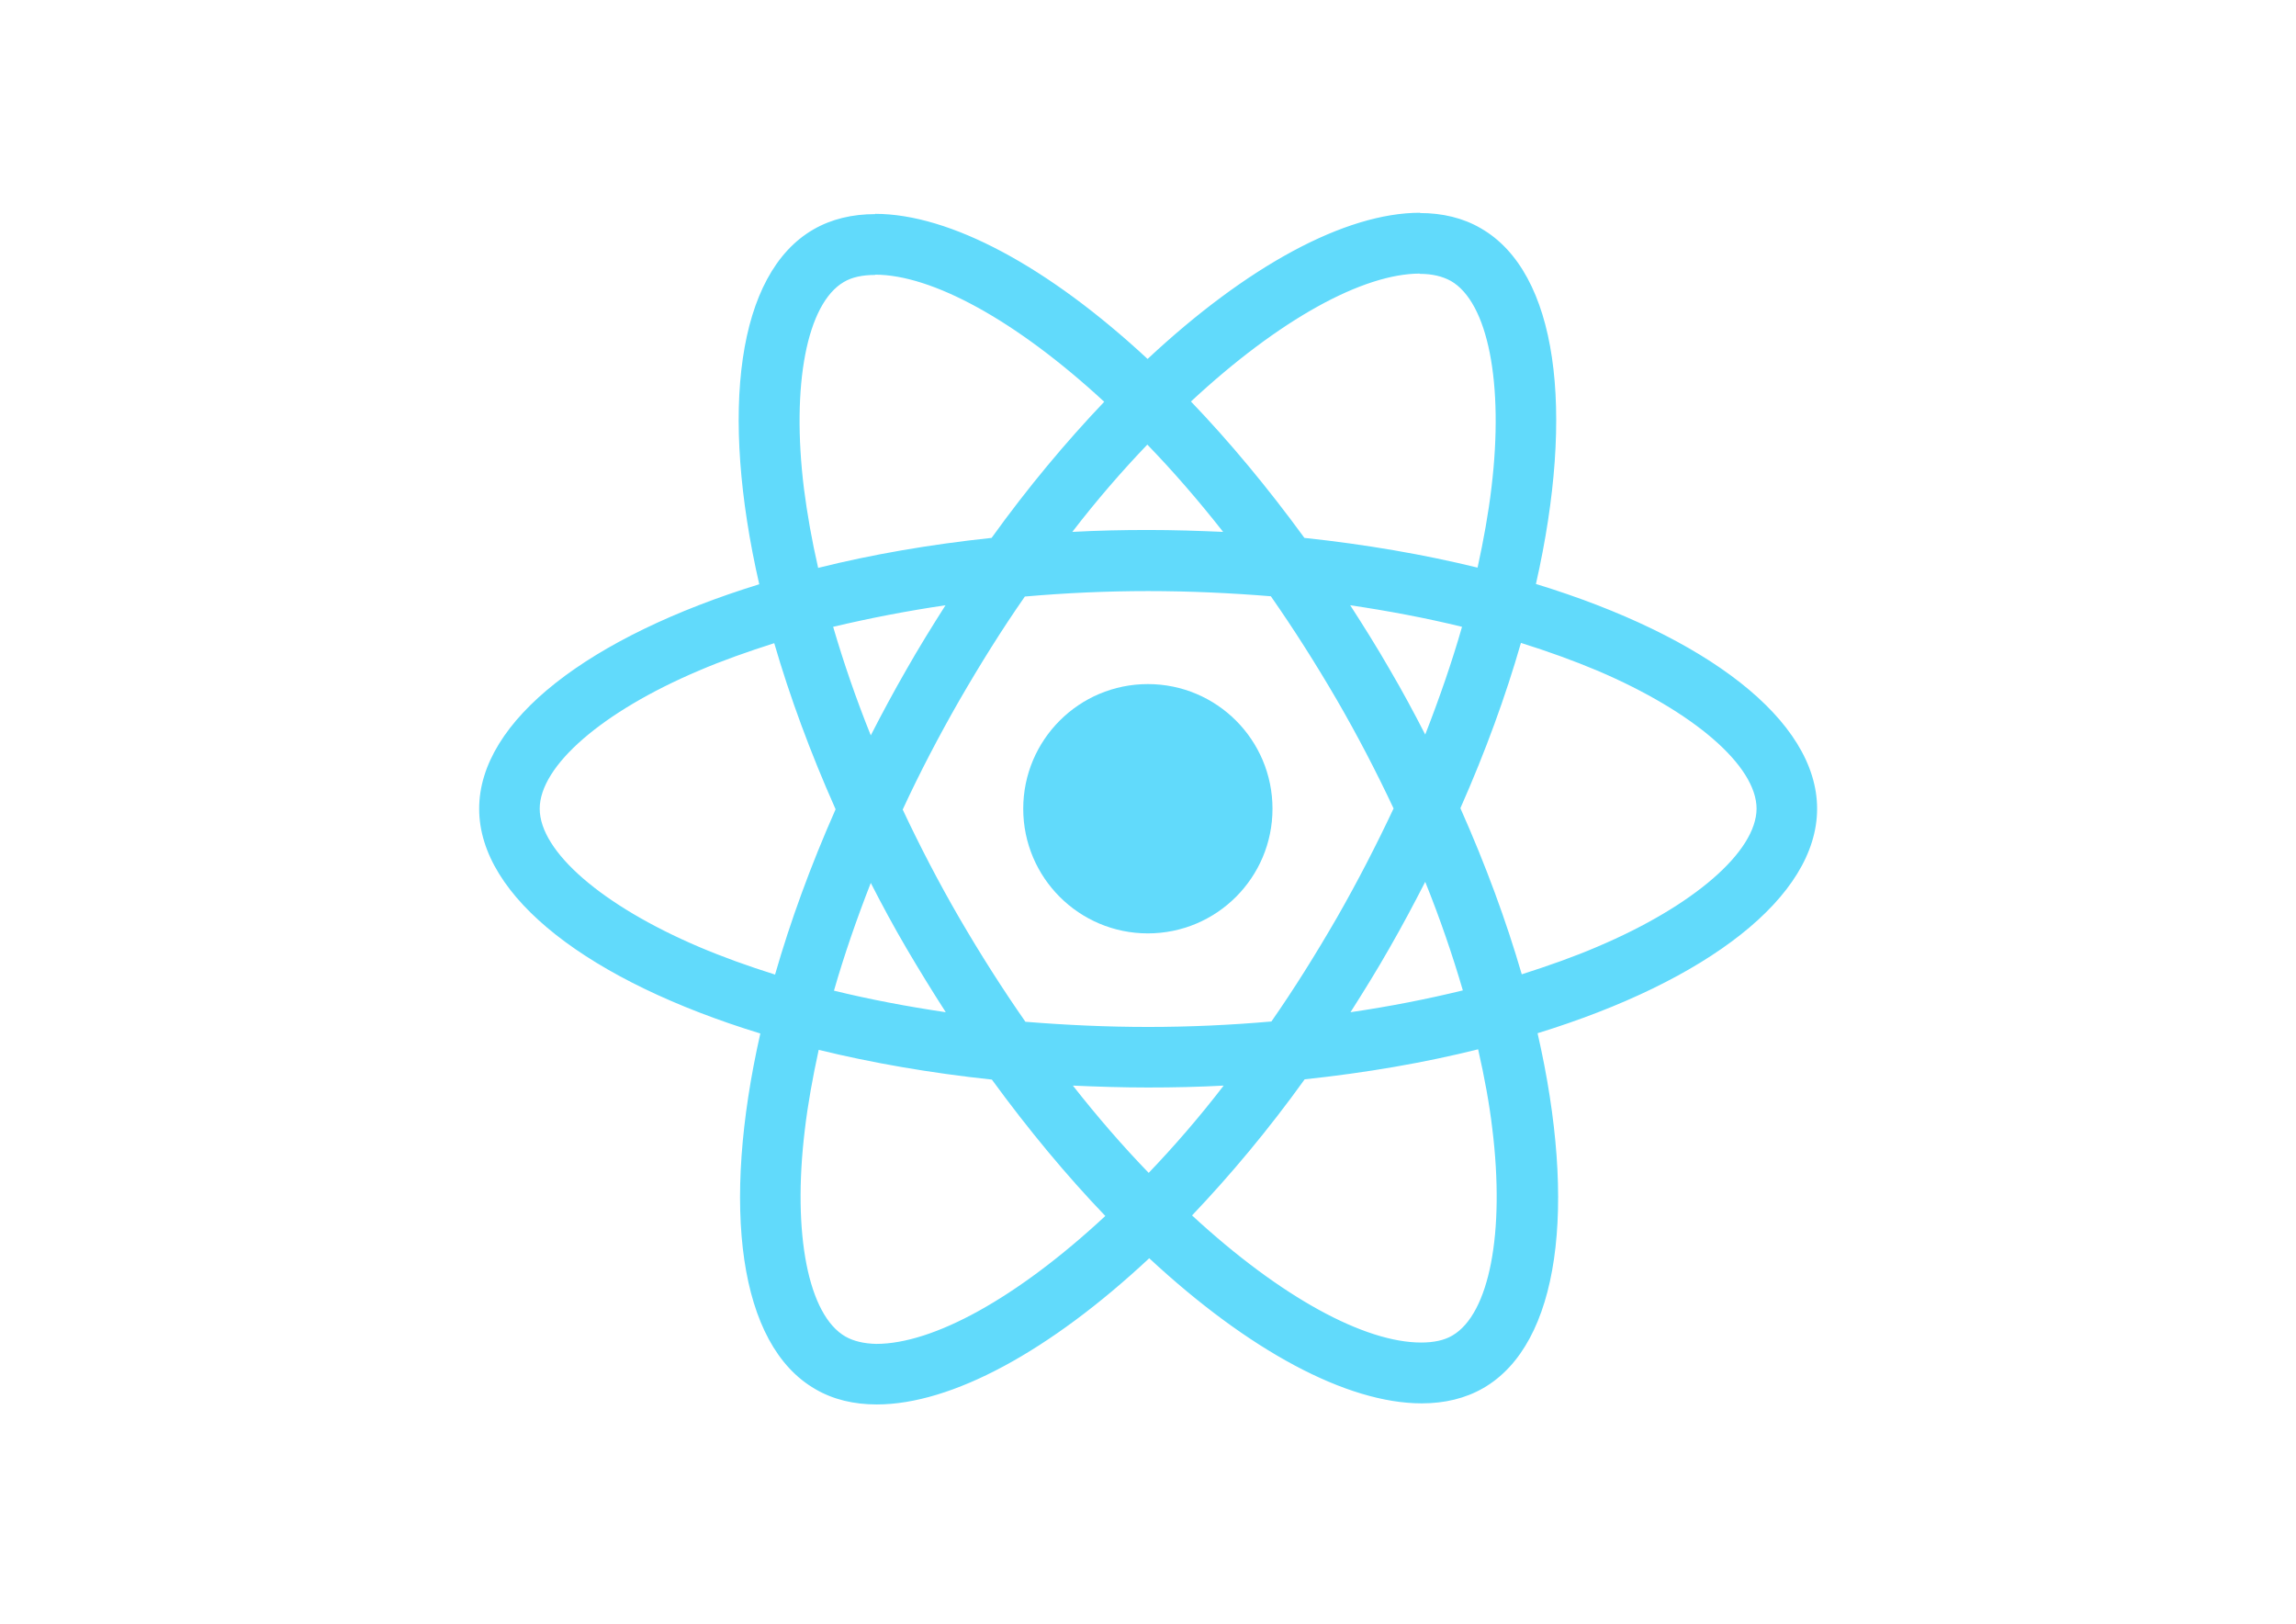
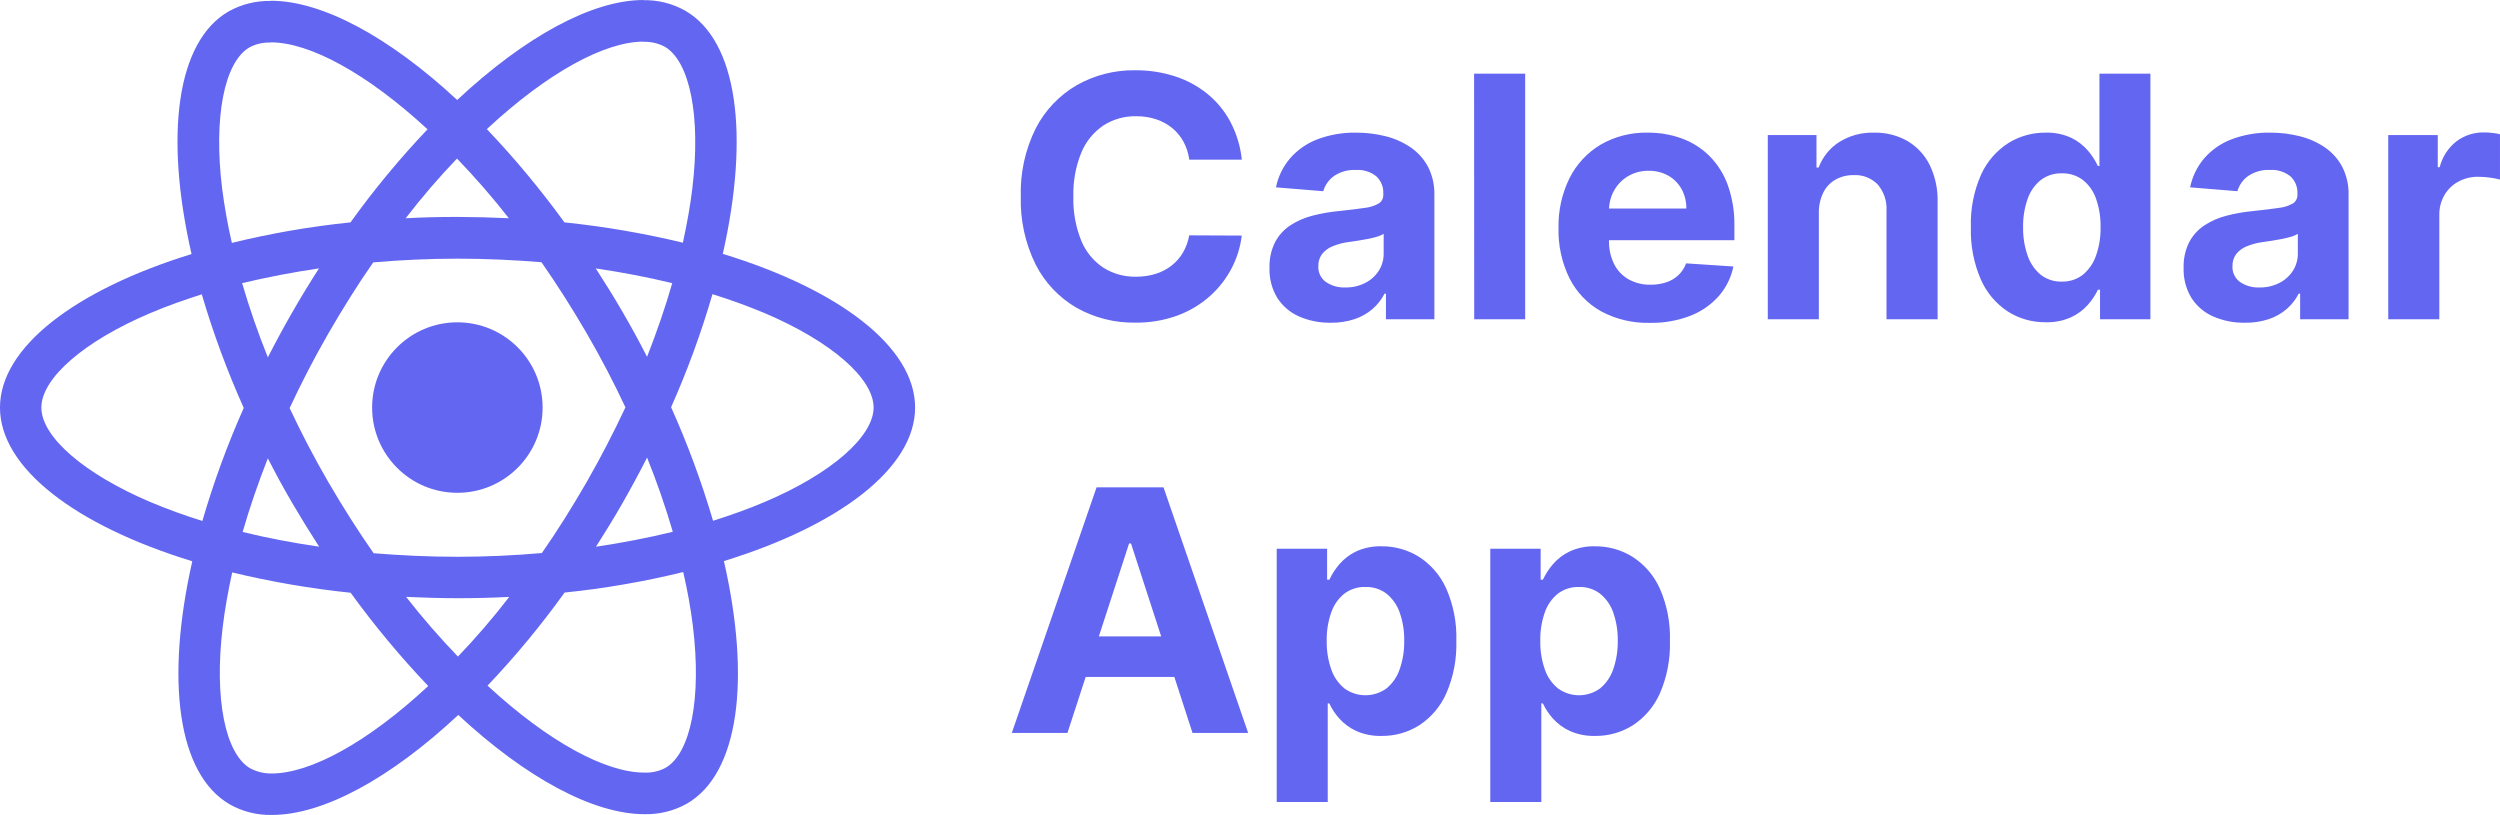
- <svg xmlns="http://www.w3.org/2000/svg" viewBox="0 0 841.9 595.3">
-   <g fill="#61DAFB">
-     <path d="M666.3 296.5c0-32.5-40.7-63.3-103.1-82.4 14.4-63.6 8-114.2-20.2-130.4-6.5-3.8-14.1-5.6-22.4-5.6v22.3c4.6 0 8.3.9 11.4 2.6 13.6 7.8 19.5 37.5 14.9 75.7-1.1 9.4-2.9 19.3-5.1 29.4-19.6-4.8-41-8.5-63.5-10.9-13.5-18.5-27.5-35.3-41.6-50 32.6-30.3 63.2-46.9 84-46.9V78c-27.5 0-63.5 19.6-99.9 53.6-36.4-33.8-72.4-53.2-99.9-53.2v22.3c20.7 0 51.4 16.5 84 46.6-14 14.7-28 31.4-41.3 49.9-22.6 2.4-44 6.1-63.6 11-2.3-10-4-19.7-5.2-29-4.7-38.2 1.1-67.9 14.6-75.8 3-1.8 6.9-2.6 11.5-2.6V78.5c-8.4 0-16 1.8-22.6 5.6-28.1 16.2-34.4 66.7-19.9 130.1-62.2 19.2-102.7 49.9-102.7 82.3 0 32.5 40.7 63.3 103.1 82.4-14.4 63.6-8 114.2 20.2 130.4 6.5 3.8 14.1 5.6 22.5 5.6 27.5 0 63.5-19.6 99.9-53.6 36.4 33.8 72.4 53.2 99.9 53.2 8.4 0 16-1.8 22.6-5.6 28.1-16.2 34.4-66.7 19.9-130.1 62-19.1 102.5-49.9 102.5-82.3zm-130.2-66.7c-3.7 12.9-8.3 26.2-13.5 39.5-4.1-8-8.4-16-13.1-24-4.6-8-9.5-15.8-14.4-23.4 14.2 2.1 27.9 4.7 41 7.9zm-45.8 106.5c-7.8 13.5-15.8 26.3-24.1 38.2-14.9 1.3-30 2-45.2 2-15.1 0-30.2-.7-45-1.9-8.3-11.9-16.4-24.6-24.2-38-7.6-13.1-14.5-26.4-20.8-39.8 6.2-13.4 13.2-26.8 20.7-39.9 7.8-13.5 15.8-26.3 24.1-38.2 14.9-1.3 30-2 45.2-2 15.1 0 30.2.7 45 1.9 8.3 11.9 16.4 24.6 24.2 38 7.6 13.1 14.5 26.4 20.8 39.8-6.3 13.4-13.2 26.8-20.7 39.9zm32.3-13c5.4 13.4 10 26.8 13.8 39.8-13.1 3.2-26.9 5.9-41.2 8 4.9-7.7 9.8-15.6 14.4-23.7 4.6-8 8.9-16.1 13-24.1zM421.2 430c-9.3-9.6-18.6-20.3-27.8-32 9 .4 18.2.7 27.5.7 9.4 0 18.7-.2 27.8-.7-9 11.7-18.3 22.4-27.5 32zm-74.4-58.9c-14.2-2.1-27.9-4.7-41-7.9 3.7-12.9 8.3-26.2 13.5-39.5 4.1 8 8.4 16 13.1 24 4.7 8 9.5 15.8 14.4 23.4zM420.7 163c9.3 9.6 18.6 20.3 27.8 32-9-.4-18.2-.7-27.5-.7-9.4 0-18.7.2-27.8.7 9-11.7 18.3-22.4 27.5-32zm-74 58.9c-4.9 7.7-9.8 15.6-14.4 23.7-4.6 8-8.9 16-13 24-5.4-13.4-10-26.8-13.8-39.8 13.1-3.1 26.9-5.8 41.2-7.9zm-90.5 125.2c-35.4-15.1-58.3-34.9-58.3-50.6 0-15.7 22.9-35.6 58.3-50.6 8.6-3.7 18-7 27.7-10.1 5.7 19.6 13.2 40 22.5 60.9-9.2 20.8-16.6 41.1-22.2 60.6-9.9-3.1-19.3-6.5-28-10.2zM310 490c-13.6-7.8-19.5-37.5-14.9-75.7 1.1-9.4 2.9-19.3 5.1-29.4 19.6 4.8 41 8.5 63.5 10.9 13.5 18.5 27.5 35.3 41.6 50-32.6 30.3-63.2 46.9-84 46.9-4.5-.1-8.3-1-11.3-2.7zm237.2-76.2c4.7 38.2-1.1 67.9-14.6 75.8-3 1.8-6.9 2.6-11.5 2.6-20.7 0-51.4-16.5-84-46.6 14-14.7 28-31.4 41.3-49.9 22.6-2.4 44-6.1 63.6-11 2.3 10.1 4.1 19.8 5.2 29.1zm38.5-66.7c-8.6 3.7-18 7-27.7 10.1-5.7-19.6-13.2-40-22.5-60.9 9.2-20.8 16.6-41.1 22.2-60.6 9.9 3.1 19.3 6.5 28.1 10.2 35.4 15.1 58.3 34.9 58.3 50.6-.1 15.7-23 35.6-58.4 50.6zM320.8 78.4z" />
-     <circle cx="420.9" cy="296.5" r="45.7" />
-     <path d="M520.5 78.1z" />
+ <svg xmlns="http://www.w3.org/2000/svg" viewBox="0 0 296.127 96.53">
+   <g fill="#6366f1" data-name="Group 1">
+     <g transform="translate(-175.7 -78)">
+       <path d="M284.095 126.276c0-7.181-8.992-13.986-22.779-18.206 3.182-14.052 1.768-25.232-4.463-28.811a9.687 9.687 0 0 0-4.949-1.237v4.927a5.116 5.116 0 0 1 2.519.574c3 1.723 4.308 8.285 3.292 16.725-.243 2.077-.641 4.264-1.127 6.5a107.076 107.076 0 0 0-14.03-2.408 107.777 107.777 0 0 0-9.191-11.047c7.2-6.695 13.964-10.362 18.559-10.362V78c-6.076 0-14.03 4.33-22.072 11.843-8.042-7.468-16-11.754-22.072-11.754v4.927c4.574 0 11.356 3.646 18.559 10.3a104.354 104.354 0 0 0-9.125 11.025 103.175 103.175 0 0 0-14.052 2.43 66.68 66.68 0 0 1-1.149-6.407c-1.038-8.44.243-15 3.226-16.747a4.917 4.917 0 0 1 2.541-.574V78.11a9.851 9.851 0 0 0-4.993 1.237c-6.209 3.579-7.6 14.737-4.4 28.745-13.743 4.242-22.691 11.025-22.691 18.184 0 7.181 8.992 13.986 22.779 18.206-3.182 14.052-1.768 25.232 4.463 28.811a9.712 9.712 0 0 0 4.971 1.237c6.076 0 14.03-4.33 22.072-11.843 8.042 7.468 16 11.754 22.072 11.754a9.852 9.852 0 0 0 4.993-1.237c6.208-3.579 7.6-14.737 4.4-28.745 13.7-4.22 22.647-11.025 22.647-18.184Zm-28.767-14.737c-.817 2.85-1.834 5.789-2.983 8.727a103.647 103.647 0 0 0-2.894-5.3c-1.016-1.768-2.1-3.491-3.182-5.17 3.137.464 6.164 1.038 9.059 1.745Zm-10.119 23.53c-1.723 2.983-3.491 5.811-5.325 8.44-3.292.287-6.628.442-9.987.442-3.336 0-6.672-.155-9.942-.42q-2.751-3.944-5.347-8.4-2.519-4.342-4.6-8.794a115.004 115.004 0 0 1 4.574-8.816c1.723-2.983 3.491-5.811 5.325-8.44 3.292-.287 6.628-.442 9.987-.442 3.336 0 6.672.155 9.942.42q2.751 3.944 5.347 8.4 2.519 4.342 4.6 8.794a123.425 123.425 0 0 1-4.574 8.816Zm7.136-2.872a94.806 94.806 0 0 1 3.049 8.794c-2.894.707-5.943 1.3-9.1 1.768 1.083-1.7 2.165-3.447 3.182-5.236a126.039 126.039 0 0 0 2.872-5.325Zm-22.4 23.575a91.088 91.088 0 0 1-6.142-7.07c1.988.088 4.021.155 6.076.155 2.077 0 4.132-.044 6.142-.155a86.238 86.238 0 0 1-6.079 7.07ZM213.5 142.758c-3.137-.464-6.164-1.038-9.059-1.745.817-2.85 1.834-5.789 2.983-8.727.906 1.768 1.856 3.535 2.894 5.3s2.103 3.493 3.182 5.172Zm16.331-45.978a91.084 91.084 0 0 1 6.142 7.07 137.318 137.318 0 0 0-6.076-.155c-2.077 0-4.132.044-6.142.155a86.24 86.24 0 0 1 6.076-7.07Zm-16.35 13.014a121.954 121.954 0 0 0-6.054 10.536 94.806 94.806 0 0 1-3.049-8.794 107.372 107.372 0 0 1 9.1-1.745Zm-20 27.662c-7.821-3.336-12.881-7.711-12.881-11.18s5.06-7.866 12.881-11.18c1.9-.817 3.977-1.547 6.12-2.232a106.117 106.117 0 0 0 4.971 13.455 104.62 104.62 0 0 0-4.9 13.389 66.71 66.71 0 0 1-6.186-2.252Zm11.887 31.573c-3-1.723-4.308-8.285-3.292-16.725.243-2.077.641-4.264 1.127-6.5a107.073 107.073 0 0 0 14.03 2.408 107.775 107.775 0 0 0 9.191 11.047c-7.2 6.695-13.964 10.362-18.559 10.362a5.273 5.273 0 0 1-2.5-.6Zm52.408-16.836c1.038 8.44-.243 15-3.226 16.747a4.917 4.917 0 0 1-2.541.574c-4.574 0-11.356-3.646-18.559-10.3a104.356 104.356 0 0 0 9.125-11.025 103.173 103.173 0 0 0 14.052-2.43 61.859 61.859 0 0 1 1.153 6.434Zm8.506-14.737c-1.9.817-3.977 1.547-6.12 2.232a106.117 106.117 0 0 0-4.971-13.455 104.617 104.617 0 0 0 4.9-13.389 69.93 69.93 0 0 1 6.208 2.254c7.821 3.336 12.881 7.711 12.881 11.18-.022 3.469-5.082 7.866-12.9 11.18Zm-58.523-59.368Z" data-name="Path 1" />
+       <circle cx="10.097" cy="10.097" r="10.097" data-name="Ellipse 1" transform="translate(219.778 116.179)" />
+       <path d="M251.881 78.022Z" data-name="Path 2" />
+     </g>
+     <path d="M147.097 18.909h-6.226a6.155 6.155 0 0 0-.7-2.152 5.487 5.487 0 0 0-1.349-1.612 5.953 5.953 0 0 0-1.9-1.023 7.346 7.346 0 0 0-2.322-.355 6.937 6.937 0 0 0-3.935 1.115 7.22 7.22 0 0 0-2.6 3.239 12.885 12.885 0 0 0-.923 5.149 12.99 12.99 0 0 0 .93 5.227 7.039 7.039 0 0 0 2.607 3.2 7 7 0 0 0 3.878 1.08 7.742 7.742 0 0 0 2.294-.327 5.939 5.939 0 0 0 1.882-.959 5.488 5.488 0 0 0 1.371-1.541 6.122 6.122 0 0 0 .76-2.074l6.222.028a11.276 11.276 0 0 1-1.189 3.853 11.649 11.649 0 0 1-2.571 3.31 12.034 12.034 0 0 1-3.835 2.3 14.048 14.048 0 0 1-5.026.848 13.688 13.688 0 0 1-6.953-1.764 12.443 12.443 0 0 1-4.83-5.1 17.07 17.07 0 0 1-1.768-8.082 16.934 16.934 0 0 1 1.79-8.1 12.519 12.519 0 0 1 4.858-5.092 13.658 13.658 0 0 1 6.9-1.754 14.986 14.986 0 0 1 4.695.71 11.975 11.975 0 0 1 3.842 2.067 10.84 10.84 0 0 1 2.734 3.317 12.425 12.425 0 0 1 1.364 4.492Zm10.522 19.318a9.016 9.016 0 0 1-3.722-.732 5.882 5.882 0 0 1-2.578-2.173 6.438 6.438 0 0 1-.945-3.6 6.361 6.361 0 0 1 .668-3.054 5.406 5.406 0 0 1 1.818-1.989 8.808 8.808 0 0 1 2.621-1.136 19.733 19.733 0 0 1 3.089-.54q1.9-.2 3.068-.376a4.285 4.285 0 0 0 1.69-.533 1.186 1.186 0 0 0 .526-1.051v-.085a2.625 2.625 0 0 0-.845-2.088 3.523 3.523 0 0 0-2.393-.739 4.264 4.264 0 0 0-2.6.717 3.367 3.367 0 0 0-1.278 1.8l-5.6-.455a7.654 7.654 0 0 1 1.679-3.448 8.13 8.13 0 0 1 3.232-2.244 12.374 12.374 0 0 1 4.6-.788 14.044 14.044 0 0 1 3.487.426 9.2 9.2 0 0 1 2.961 1.321 6.463 6.463 0 0 1 2.053 2.294 6.967 6.967 0 0 1 .753 3.345v14.716h-5.736v-3.026h-.17a6.068 6.068 0 0 1-1.406 1.8 6.342 6.342 0 0 1-2.117 1.205 8.618 8.618 0 0 1-2.855.433Zm1.733-4.176a5.032 5.032 0 0 0 2.358-.536 4.123 4.123 0 0 0 1.605-1.442 3.736 3.736 0 0 0 .582-2.058V27.7a3.094 3.094 0 0 1-.774.334q-.49.149-1.1.27t-1.226.211q-.611.092-1.108.163a7.486 7.486 0 0 0-1.861.5 3 3 0 0 0-1.231.917 2.28 2.28 0 0 0-.44 1.428 2.17 2.17 0 0 0 .9 1.882 3.842 3.842 0 0 0 2.295.646Zm21.306-25.327v29.091h-6.037l-.014-29.091Zm14.773 29.517a11.569 11.569 0 0 1-5.788-1.371 9.272 9.272 0 0 1-3.729-3.892 12.82 12.82 0 0 1-1.307-5.973 12.754 12.754 0 0 1 1.307-5.909 9.645 9.645 0 0 1 3.683-3.963 10.7 10.7 0 0 1 5.589-1.42 11.547 11.547 0 0 1 4.027.689 9.077 9.077 0 0 1 3.267 2.067 9.414 9.414 0 0 1 2.18 3.459 13.815 13.815 0 0 1 .781 4.865v1.662h-18.419v-3.75h12.727a4.635 4.635 0 0 0-.568-2.315 4.134 4.134 0 0 0-1.57-1.584 4.58 4.58 0 0 0-2.322-.575 4.658 4.658 0 0 0-2.436.632 4.534 4.534 0 0 0-1.655 1.69 4.814 4.814 0 0 0-.611 2.351v3.565a6.068 6.068 0 0 0 .6 2.8 4.321 4.321 0 0 0 1.716 1.816 5.17 5.17 0 0 0 2.628.639 5.722 5.722 0 0 0 1.847-.284 3.833 3.833 0 0 0 1.435-.852 3.706 3.706 0 0 0 .909-1.392l5.6.369a7.629 7.629 0 0 1-1.74 3.516 8.742 8.742 0 0 1-3.385 2.334 12.705 12.705 0 0 1-4.766.826Zm20.014-13.04v12.614h-6.048V15.997h5.767v3.849h.256a6.124 6.124 0 0 1 2.429-3.018 7.386 7.386 0 0 1 4.134-1.115 7.673 7.673 0 0 1 3.963.994 6.768 6.768 0 0 1 2.628 2.834 9.544 9.544 0 0 1 .938 4.382v13.892h-6.055V25.003a4.408 4.408 0 0 0-1.023-3.132 3.683 3.683 0 0 0-2.855-1.129 4.3 4.3 0 0 0-2.152.526 3.615 3.615 0 0 0-1.449 1.527 5.3 5.3 0 0 0-.533 2.406Zm26.861 12.969a8.168 8.168 0 0 1-4.5-1.286 8.751 8.751 0 0 1-3.182-3.793 14.49 14.49 0 0 1-1.172-6.158 14.287 14.287 0 0 1 1.207-6.243 8.7 8.7 0 0 1 3.217-3.736 8.225 8.225 0 0 1 4.411-1.243 6.778 6.778 0 0 1 3.061.618 6.094 6.094 0 0 1 1.989 1.534 8.022 8.022 0 0 1 1.158 1.8h.185V8.724h6.037v29.091h-5.966v-3.494h-.254a7.776 7.776 0 0 1-1.2 1.8 6.047 6.047 0 0 1-2 1.47 6.943 6.943 0 0 1-2.991.579Zm1.918-4.815a3.874 3.874 0 0 0 2.479-.8 5.066 5.066 0 0 0 1.563-2.251 9.6 9.6 0 0 0 .547-3.395 9.591 9.591 0 0 0-.54-3.381 4.852 4.852 0 0 0-1.562-2.216 3.974 3.974 0 0 0-2.486-.781 3.924 3.924 0 0 0-2.514.81 4.952 4.952 0 0 0-1.548 2.244 9.641 9.641 0 0 0-.526 3.324 9.751 9.751 0 0 0 .533 3.359 5.066 5.066 0 0 0 1.548 2.273 3.873 3.873 0 0 0 2.506.814Zm21.673 4.872a9.016 9.016 0 0 1-3.722-.732 5.882 5.882 0 0 1-2.578-2.173 6.438 6.438 0 0 1-.945-3.6 6.361 6.361 0 0 1 .668-3.054 5.406 5.406 0 0 1 1.818-1.989 8.808 8.808 0 0 1 2.621-1.136 19.734 19.734 0 0 1 3.089-.54q1.9-.2 3.068-.376a4.285 4.285 0 0 0 1.69-.533 1.186 1.186 0 0 0 .526-1.051v-.085a2.625 2.625 0 0 0-.845-2.088 3.523 3.523 0 0 0-2.39-.74 4.264 4.264 0 0 0-2.6.717 3.367 3.367 0 0 0-1.278 1.8l-5.6-.455a7.654 7.654 0 0 1 1.678-3.447 8.13 8.13 0 0 1 3.232-2.244 12.374 12.374 0 0 1 4.6-.788 14.044 14.044 0 0 1 3.487.426 9.2 9.2 0 0 1 2.969 1.321 6.463 6.463 0 0 1 2.053 2.294 6.967 6.967 0 0 1 .753 3.345v14.716h-5.739v-3.026h-.17a6.068 6.068 0 0 1-1.406 1.8 6.343 6.343 0 0 1-2.116 1.207 8.618 8.618 0 0 1-2.863.431Zm1.733-4.176a5.032 5.032 0 0 0 2.358-.533 4.123 4.123 0 0 0 1.609-1.442 3.736 3.736 0 0 0 .582-2.06v-2.315a3.094 3.094 0 0 1-.774.334q-.49.149-1.1.27t-1.222.213q-.611.092-1.108.163a7.486 7.486 0 0 0-1.861.5 3 3 0 0 0-1.236.916 2.28 2.28 0 0 0-.44 1.428 2.17 2.17 0 0 0 .9 1.882 3.842 3.842 0 0 0 2.295.644Zm15.259 3.764V15.997h5.866v3.807h.227a5.67 5.67 0 0 1 2-3.075 5.289 5.289 0 0 1 3.239-1.044 9.154 9.154 0 0 1 .98.057 6.9 6.9 0 0 1 .923.156v5.369a7.906 7.906 0 0 0-1.179-.227 10.592 10.592 0 0 0-1.378-.1 4.848 4.848 0 0 0-2.379.575 4.275 4.275 0 0 0-1.648 1.6 4.551 4.551 0 0 0-.6 2.358v12.342Zm-156.449 49h-6.591l10.042-29.091h7.926l10.029 29.091h-6.591l-7.287-22.443h-.227Zm-.412-11.435h15.569v4.8h-15.569Zm25.2 19.616v-30h5.969v3.665h.27a8.022 8.022 0 0 1 1.158-1.8 6.093 6.093 0 0 1 1.989-1.534 6.778 6.778 0 0 1 3.061-.618 8.236 8.236 0 0 1 4.4 1.243 8.681 8.681 0 0 1 3.222 3.739 14.287 14.287 0 0 1 1.207 6.243 14.49 14.49 0 0 1-1.172 6.158 8.751 8.751 0 0 1-3.182 3.793 8.168 8.168 0 0 1-4.5 1.286 6.943 6.943 0 0 1-2.99-.582 6.128 6.128 0 0 1-2.01-1.47 7.308 7.308 0 0 1-1.193-1.8h-.185v11.678Zm5.923-19.091a9.711 9.711 0 0 0 .54 3.395 4.992 4.992 0 0 0 1.563 2.251 4.243 4.243 0 0 0 4.986-.014 5.04 5.04 0 0 0 1.557-2.272 9.751 9.751 0 0 0 .533-3.359 9.641 9.641 0 0 0-.526-3.324 4.952 4.952 0 0 0-1.548-2.244 3.924 3.924 0 0 0-2.514-.81 3.967 3.967 0 0 0-2.493.781 4.876 4.876 0 0 0-1.555 2.216 9.591 9.591 0 0 0-.544 3.381Zm19.374 19.092v-30h5.966v3.665h.27a8.022 8.022 0 0 1 1.158-1.8 6.093 6.093 0 0 1 1.989-1.534 6.778 6.778 0 0 1 3.061-.618 8.236 8.236 0 0 1 4.4 1.243 8.681 8.681 0 0 1 3.228 3.738 14.287 14.287 0 0 1 1.207 6.243 14.49 14.49 0 0 1-1.172 6.158 8.751 8.751 0 0 1-3.182 3.793 8.168 8.168 0 0 1-4.5 1.286 6.943 6.943 0 0 1-2.99-.582 6.128 6.128 0 0 1-2.01-1.47 7.308 7.308 0 0 1-1.193-1.8h-.185v11.678Zm5.923-19.091a9.711 9.711 0 0 0 .54 3.395 4.992 4.992 0 0 0 1.563 2.251 4.243 4.243 0 0 0 4.986-.014 5.04 5.04 0 0 0 1.555-2.273 9.751 9.751 0 0 0 .533-3.359 9.641 9.641 0 0 0-.526-3.324 4.952 4.952 0 0 0-1.548-2.244 3.924 3.924 0 0 0-2.514-.81 3.967 3.967 0 0 0-2.493.781 4.876 4.876 0 0 0-1.555 2.216 9.591 9.591 0 0 0-.541 3.381Z" data-name="Path 3" />
  </g>
</svg>
